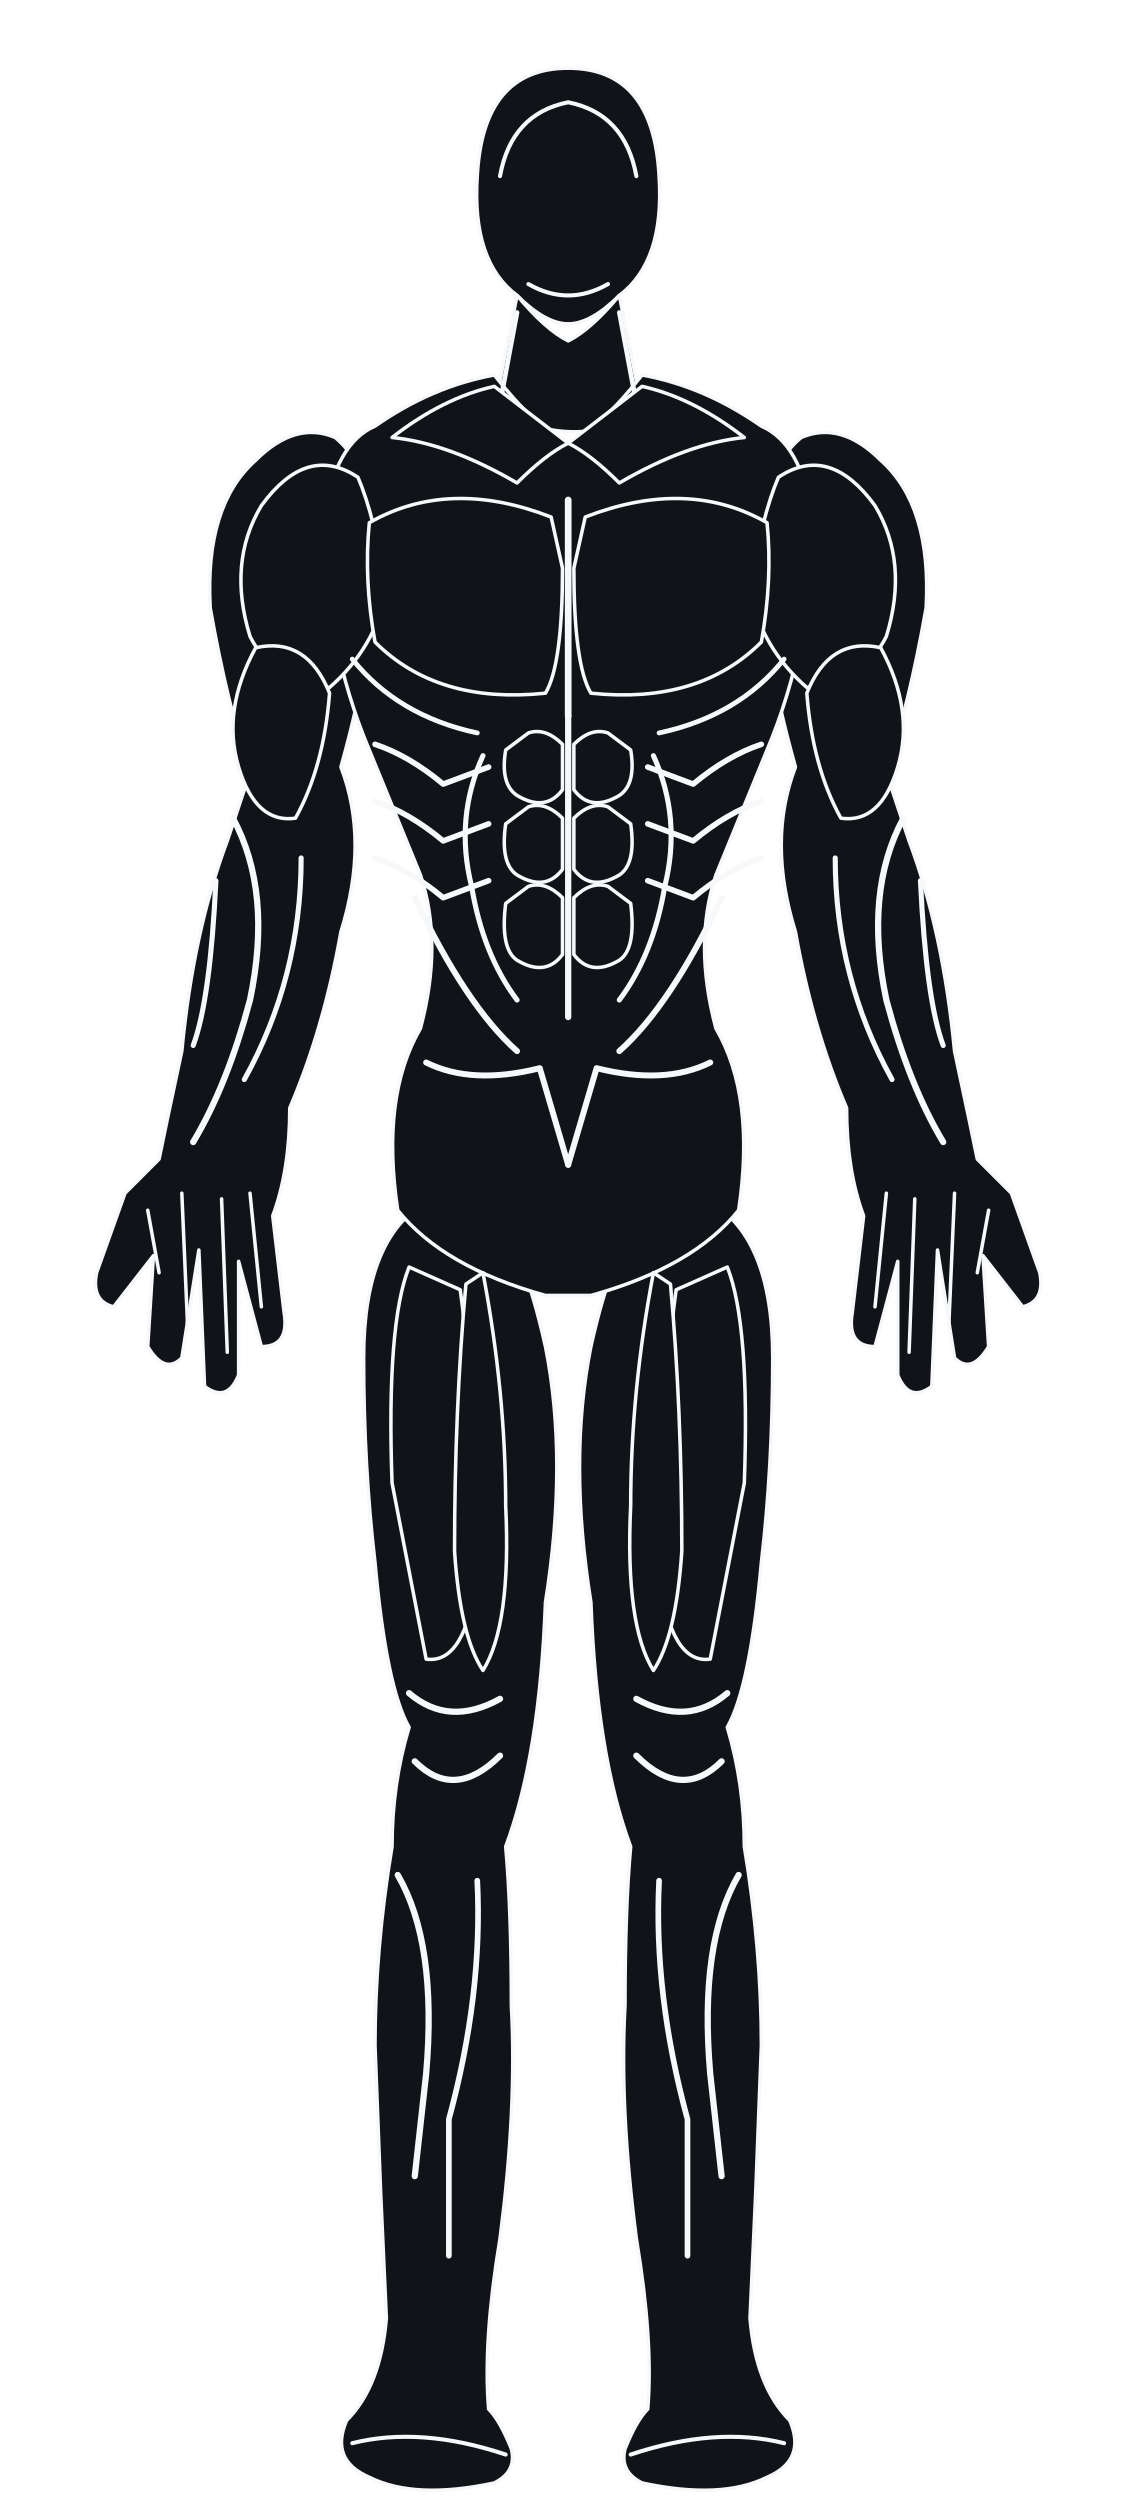
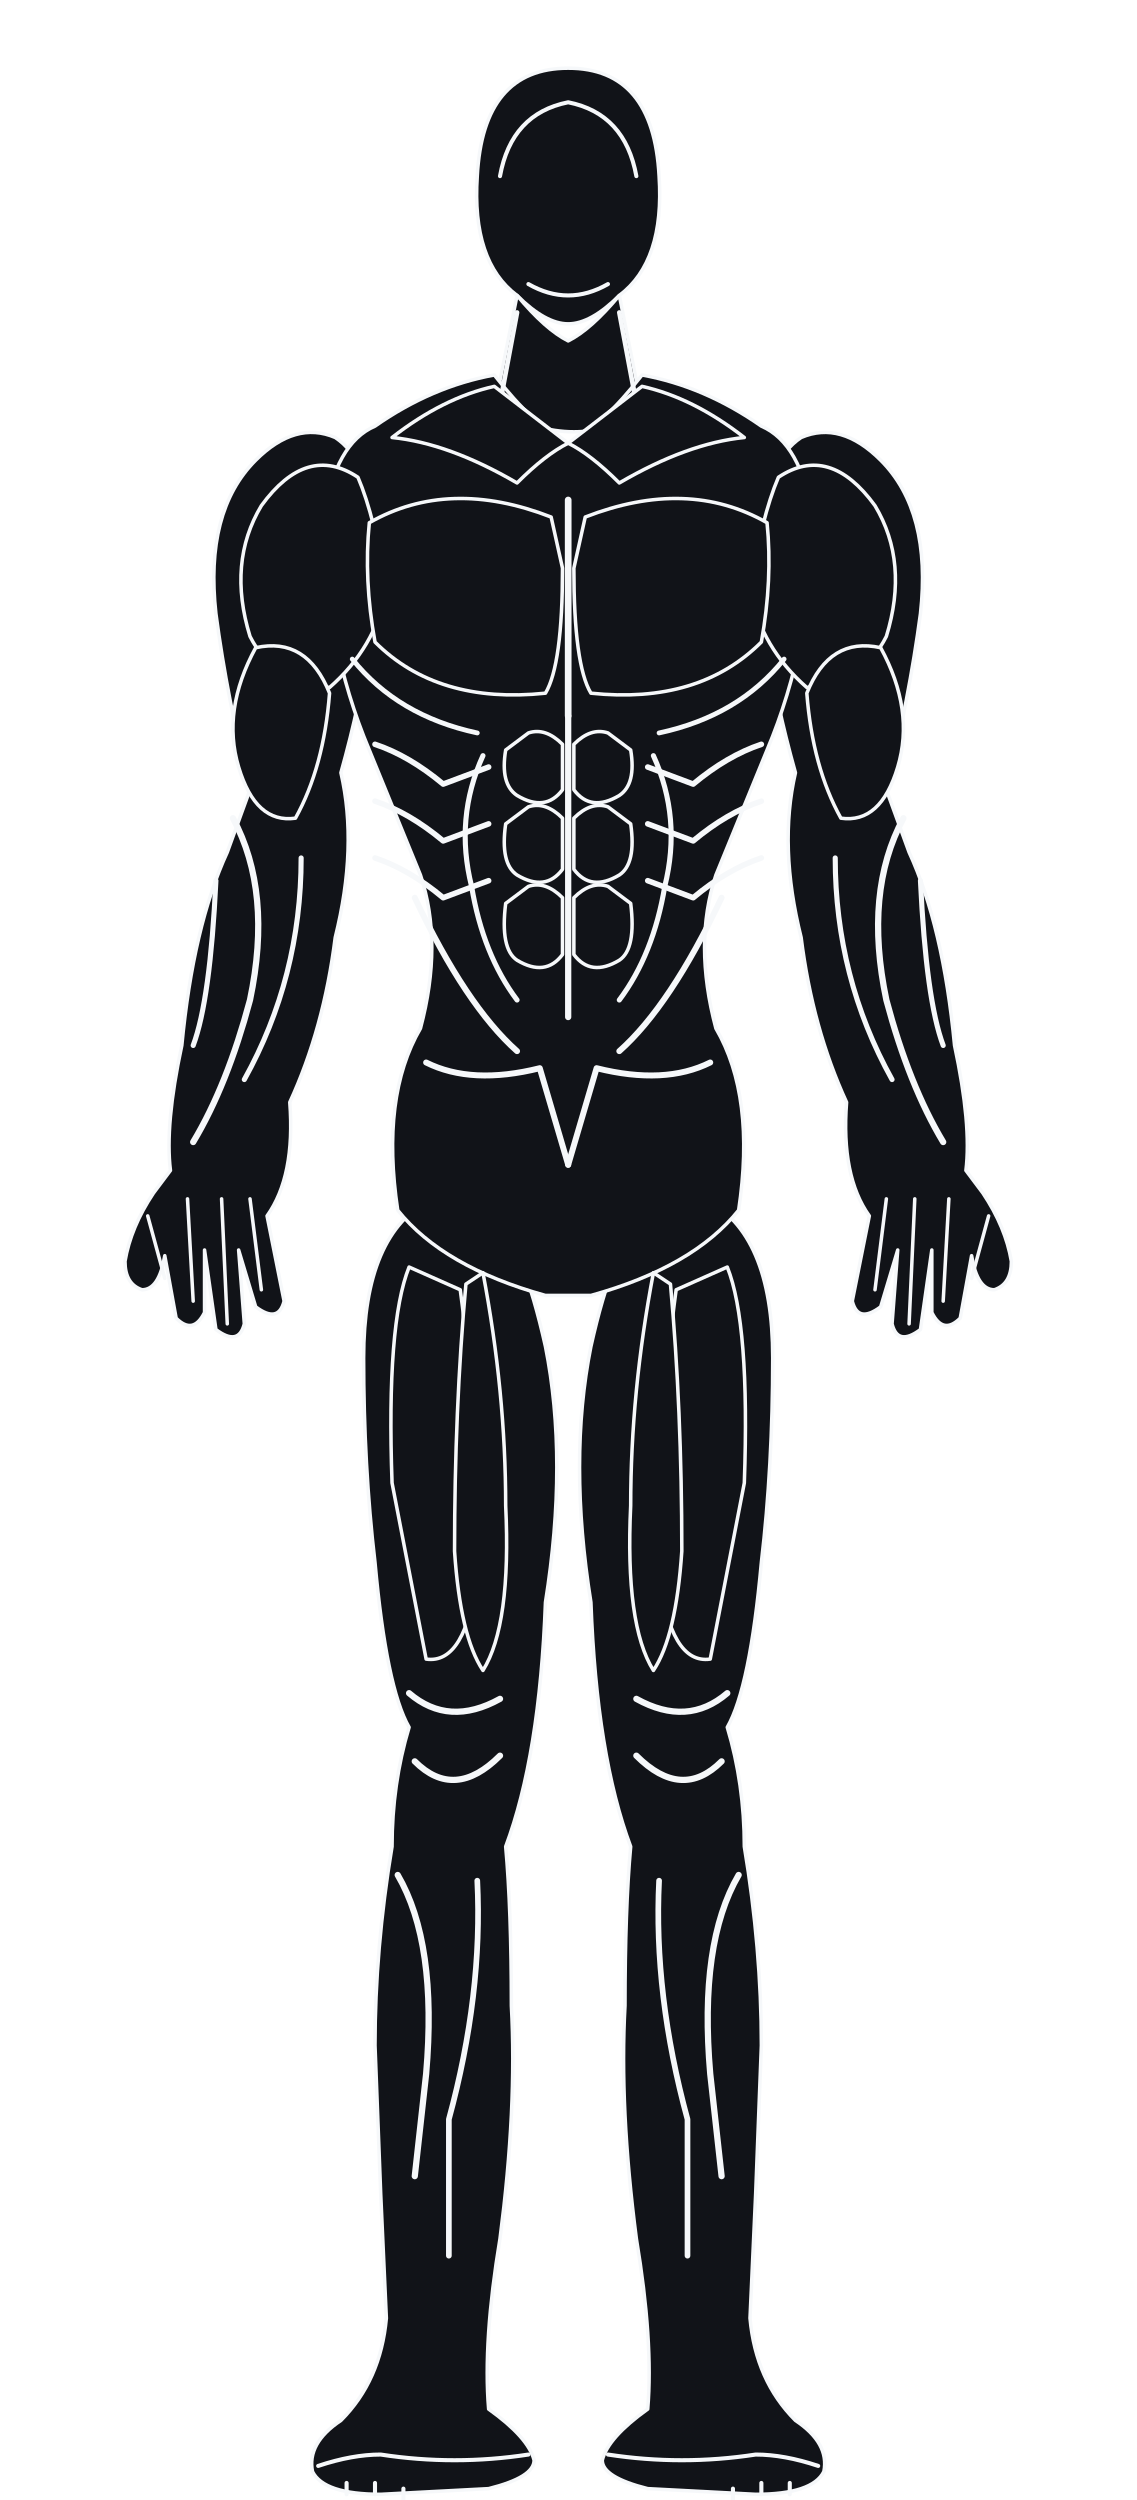
<svg xmlns="http://www.w3.org/2000/svg" viewBox="0 0 200 440" width="600" height="1320">
  <g stroke-linejoin="round" stroke-linecap="round">
    <path d="M 100 12 Q 115 12 116 31 Q 117 46 109 52 Q 104 57 100 57 Q 96 57 91 52 Q 83 46 84 31 Q 85 12 100 12 Z" fill="#111318" stroke="#F6F8FA" stroke-width="0.62" />
    <path d="M 91 52 Q 96 58 100 60 Q 104 58 109 52 L 113 72 Q 102 80 87 72 Z" fill="#111318" stroke="#F6F8FA" stroke-width="0.62" />
-     <path d="M 59 77 Q 52 74 45 81 Q 36 89 37 107 Q 40 124 44 136 L 40 148 Q 34 164 32 185 Q 29 199 28 204 L 22 210 L 17 224 Q 16 229 20 230 L 27 221 L 26 237 Q 29 242 32 239 L 35 220 L 36 244 Q 40 247 42 242 L 42 222 L 46 237 Q 51 237 50 231 L 48 214 Q 51 206 51 195 Q 57 181 60 164 Q 65 148 60 135 Q 67 110 66 93 Q 65 82 59 77 Z" fill="#111318" stroke="#F6F8FA" stroke-width="0.62" />
-     <path d="M 59 77 Q 52 74 45 81 Q 36 89 37 107 Q 40 124 44 136 L 40 148 Q 34 164 32 185 Q 29 199 28 204 L 22 210 L 17 224 Q 16 229 20 230 L 27 221 L 26 237 Q 29 242 32 239 L 35 220 L 36 244 Q 40 247 42 242 L 42 222 L 46 237 Q 51 237 50 231 L 48 214 Q 51 206 51 195 Q 57 181 60 164 Q 65 148 60 135 Q 67 110 66 93 Q 65 82 59 77 Z" fill="#111318" stroke="#F6F8FA" stroke-width="0.62" transform="translate(200,0) scale(-1,1)" />
-     <path d="M 76 211 Q 64 217 64 239 Q 64 258 66 275 Q 68 297 72 304 Q 69 314 69 325 Q 66 343 66 360 L 67 386 L 68 408 Q 67 420 61 426 Q 58 433 65 436 Q 73 440 87 437 Q 91 435 90 431 Q 88 426 86 424 Q 85 412 88 394 Q 91 371 90 353 Q 90 336 89 325 Q 95 309 96 282 Q 100 257 96 237 Q 92 219 87 215 Z" fill="#111318" stroke="#F6F8FA" stroke-width="0.62" />
-     <path d="M 76 211 Q 64 217 64 239 Q 64 258 66 275 Q 68 297 72 304 Q 69 314 69 325 Q 66 343 66 360 L 67 386 L 68 408 Q 67 420 61 426 Q 58 433 65 436 Q 73 440 87 437 Q 91 435 90 431 Q 88 426 86 424 Q 85 412 88 394 Q 91 371 90 353 Q 90 336 89 325 Q 95 309 96 282 Q 100 257 96 237 Q 92 219 87 215 Z" fill="#111318" stroke="#F6F8FA" stroke-width="0.62" transform="translate(200,0) scale(-1,1)" />
+     <path d="M 59 77 Q 52 74 45 81 Q 36 90 38 108 Q 40 123 44 139 L 40 150 Q 34 163 32 184 Q 29 198 30 206 L 27 210 Q 23 216 22 222 Q 22 226 25 227 Q 28 227 29 221 L 31 232 Q 34 235 36 231 L 36 220 L 38 234 Q 42 237 43 233 L 42 220 L 45 230 Q 49 233 50 229 L 47 214 Q 52 207 51 194 Q 57 181 59 165 Q 63 149 60 136 Q 67 111 66 93 Q 65 81 59 77 Z" fill="#111318" stroke="#F6F8FA" stroke-width="0.62" />
+     <path d="M 59 77 Q 52 74 45 81 Q 36 90 38 108 Q 40 123 44 139 L 40 150 Q 34 163 32 184 Q 29 198 30 206 L 27 210 Q 23 216 22 222 Q 22 226 25 227 Q 28 227 29 221 L 31 232 Q 34 235 36 231 L 36 220 L 38 234 Q 42 237 43 233 L 42 220 L 45 230 Q 49 233 50 229 L 47 214 Q 52 207 51 194 Q 57 181 59 165 Q 63 149 60 136 Q 67 111 66 93 Q 65 81 59 77 Z" fill="#111318" stroke="#F6F8FA" stroke-width="0.62" transform="translate(200,0) scale(-1,1)" />
+     <path d="M 76 211 Q 64 217 64 239 Q 64 258 66 275 Q 68 297 72 304 Q 69 314 69 325 Q 66 343 66 360 L 67 386 L 68 408 Q 67 419 60 426 Q 54 430 55 435 Q 57 439 67 439 L 86 438 Q 94 436 94 433 Q 93 429 86 424 Q 85 412 88 394 Q 91 371 90 353 Q 90 336 89 325 Q 95 309 96 282 Q 100 257 96 237 Q 92 219 87 215 Z" fill="#111318" stroke="#F6F8FA" stroke-width="0.62" />
+     <path d="M 76 211 Q 64 217 64 239 Q 64 258 66 275 Q 68 297 72 304 Q 69 314 69 325 Q 66 343 66 360 L 67 386 L 68 408 Q 67 419 60 426 Q 54 430 55 435 Q 57 439 67 439 L 86 438 Q 94 436 94 433 Q 93 429 86 424 Q 85 412 88 394 Q 91 371 90 353 Q 90 336 89 325 Q 95 309 96 282 Q 100 257 96 237 Q 92 219 87 215 Z" fill="#111318" stroke="#F6F8FA" stroke-width="0.62" transform="translate(200,0) scale(-1,1)" />
    <path d="M 87 66 Q 76 68 66 75 Q 59 78 57 91 Q 57 113 65 132 L 74 154 Q 78 166 74 181 Q 67 193 70 213 Q 78 223 96 228 L 104 228 Q 122 223 130 213 Q 133 193 126 181 Q 122 166 126 154 L 135 132 Q 143 113 143 91 Q 141 78 134 75 Q 124 68 113 66 Q 106 75 100 78 Q 94 75 87 66 Z" fill="#111318" stroke="#F6F8FA" stroke-width="0.62" />
    <path d="M 88 31 Q 90 20 100 18 Q 110 20 112 31 M 93 50 Q 100 54 107 50" fill="none" stroke="#F6F8FA" stroke-width="0.72" />
    <path d="M 91 55 L 88 71 M 109 55 L 112 71" fill="none" stroke="#F6F8FA" stroke-width="0.82" />
-     <path d="M 26 213 L 28 224 M 32 210 L 33 233 M 39 211 L 40 238 M 44 210 L 46 230" fill="none" stroke="#F6F8FA" stroke-width="0.62" />
-     <path d="M 26 213 L 28 224 M 32 210 L 33 233 M 39 211 L 40 238 M 44 210 L 46 230" fill="none" stroke="#F6F8FA" stroke-width="0.62" transform="translate(200,0) scale(-1,1)" />
-     <path d="M 62 430 Q 74 427 89 432" fill="none" stroke="#F6F8FA" stroke-width="0.72" />
-     <path d="M 62 430 Q 74 427 89 432" fill="none" stroke="#F6F8FA" stroke-width="0.72" transform="translate(200,0) scale(-1,1)" />
+     <path d="M 26 214 L 29 225 M 33 211 L 34 229 M 39 211 L 40 233 M 44 211 L 46 227" fill="none" stroke="#F6F8FA" stroke-width="0.62" />
+     <path d="M 26 214 L 29 225 M 33 211 L 34 229 M 39 211 L 40 233 M 44 211 L 46 227" fill="none" stroke="#F6F8FA" stroke-width="0.62" transform="translate(200,0) scale(-1,1)" />
+     <path d="M 56 434 Q 62 432 67 432 Q 80 434 93 432 M 61 437 L 61 439 M 66 437 L 66 439 M 71 438 L 71 440" fill="none" stroke="#F6F8FA" stroke-width="0.72" />
+     <path d="M 56 434 Q 62 432 67 432 Q 80 434 93 432 M 61 437 L 61 439 M 66 437 L 66 439 M 71 438 L 71 440" fill="none" stroke="#F6F8FA" stroke-width="0.72" transform="translate(200,0) scale(-1,1)" />
    <path d="M 87 68 Q 78 70 69 77 Q 79 78 91 85 Q 96 80 100 78 Z" fill="#111318" stroke="#F6F8FA" stroke-width="0.62" />
    <path d="M 87 68 Q 78 70 69 77 Q 79 78 91 85 Q 96 80 100 78 Z" fill="#111318" stroke="#F6F8FA" stroke-width="0.62" transform="translate(200,0) scale(-1,1)" />
    <path d="M 63 84 Q 54 78 46 89 Q 40 99 44 112 Q 48 120 58 121 Q 66 114 68 104 Q 66 91 63 84 Z" fill="#111318" stroke="#F6F8FA" stroke-width="0.62" />
    <path d="M 63 84 Q 54 78 46 89 Q 40 99 44 112 Q 48 120 58 121 Q 66 114 68 104 Q 66 91 63 84 Z" fill="#111318" stroke="#F6F8FA" stroke-width="0.62" transform="translate(200,0) scale(-1,1)" />
    <path d="M 97 91 Q 79 84 65 92 Q 64 102 66 113 Q 77 124 96 122 Q 99 117 99 100 Z" fill="#111318" stroke="#F6F8FA" stroke-width="0.62" />
    <path d="M 97 91 Q 79 84 65 92 Q 64 102 66 113 Q 77 124 96 122 Q 99 117 99 100 Z" fill="#111318" stroke="#F6F8FA" stroke-width="0.62" transform="translate(200,0) scale(-1,1)" />
    <path d="M 100 88 L 100 126" fill="none" stroke="#F6F8FA" stroke-width="1.18" />
    <path d="M 62 116 Q 70 126 84 129" fill="none" stroke="#F6F8FA" stroke-width="0.85" />
    <path d="M 62 116 Q 70 126 84 129" fill="none" stroke="#F6F8FA" stroke-width="0.85" transform="translate(200,0) scale(-1,1)" />
    <path d="M 66 131 Q 72 133 78 138 L 86 135" fill="none" stroke="#F6F8FA" stroke-width="0.98" />
    <path d="M 66 131 Q 72 133 78 138 L 86 135" fill="none" stroke="#F6F8FA" stroke-width="0.98" transform="translate(200,0) scale(-1,1)" />
    <path d="M 66 141 Q 72 143 78 148 L 86 145" fill="none" stroke="#F6F8FA" stroke-width="0.98" />
    <path d="M 66 141 Q 72 143 78 148 L 86 145" fill="none" stroke="#F6F8FA" stroke-width="0.98" transform="translate(200,0) scale(-1,1)" />
    <path d="M 66 151 Q 72 153 78 158 L 86 155" fill="none" stroke="#F6F8FA" stroke-width="0.98" />
    <path d="M 66 151 Q 72 153 78 158 L 86 155" fill="none" stroke="#F6F8FA" stroke-width="0.98" transform="translate(200,0) scale(-1,1)" />
    <path d="M 93 129 Q 96 128 99 131 L 99 139 Q 96 143 91 140 Q 88 138 89 132 Z" fill="#111318" stroke="#F6F8FA" stroke-width="0.62" />
    <path d="M 93 129 Q 96 128 99 131 L 99 139 Q 96 143 91 140 Q 88 138 89 132 Z" fill="#111318" stroke="#F6F8FA" stroke-width="0.62" transform="translate(200,0) scale(-1,1)" />
    <path d="M 93 142 Q 96 141 99 144 L 99 153 Q 96 157 91 154 Q 88 152 89 145 Z" fill="#111318" stroke="#F6F8FA" stroke-width="0.62" />
    <path d="M 93 142 Q 96 141 99 144 L 99 153 Q 96 157 91 154 Q 88 152 89 145 Z" fill="#111318" stroke="#F6F8FA" stroke-width="0.62" transform="translate(200,0) scale(-1,1)" />
    <path d="M 93 156 Q 96 155 99 158 L 99 168 Q 96 172 91 169 Q 88 167 89 159 Z" fill="#111318" stroke="#F6F8FA" stroke-width="0.62" />
    <path d="M 93 156 Q 96 155 99 158 L 99 168 Q 96 172 91 169 Q 88 167 89 159 Z" fill="#111318" stroke="#F6F8FA" stroke-width="0.62" transform="translate(200,0) scale(-1,1)" />
    <path d="M 100 126 L 100 179" fill="none" stroke="#F6F8FA" stroke-width="1.1" />
    <path d="M 85 133 Q 80 144 83 156 Q 85 168 91 176" fill="none" stroke="#F6F8FA" stroke-width="0.9" />
    <path d="M 85 133 Q 80 144 83 156 Q 85 168 91 176" fill="none" stroke="#F6F8FA" stroke-width="0.9" transform="translate(200,0) scale(-1,1)" />
    <path d="M 73 158 Q 82 177 91 185" fill="none" stroke="#F6F8FA" stroke-width="1.05" />
    <path d="M 73 158 Q 82 177 91 185" fill="none" stroke="#F6F8FA" stroke-width="1.05" transform="translate(200,0) scale(-1,1)" />
    <path d="M 75 187 Q 83 191 95 188 L 100 205" fill="none" stroke="#F6F8FA" stroke-width="1.05" />
    <path d="M 75 187 Q 83 191 95 188 L 100 205" fill="none" stroke="#F6F8FA" stroke-width="1.05" transform="translate(200,0) scale(-1,1)" />
    <path d="M 45 114 Q 54 112 58 122 Q 57 135 52 144 Q 45 145 42 135 Q 39 125 45 114 Z" fill="#111318" stroke="#F6F8FA" stroke-width="0.62" />
    <path d="M 45 114 Q 54 112 58 122 Q 57 135 52 144 Q 45 145 42 135 Q 39 125 45 114 Z" fill="#111318" stroke="#F6F8FA" stroke-width="0.62" transform="translate(200,0) scale(-1,1)" />
    <path d="M 41 144 Q 48 157 44 176 Q 40 191 34 201" fill="none" stroke="#F6F8FA" stroke-width="1.1" />
    <path d="M 41 144 Q 48 157 44 176 Q 40 191 34 201" fill="none" stroke="#F6F8FA" stroke-width="1.1" transform="translate(200,0) scale(-1,1)" />
    <path d="M 53 151 Q 53 172 43 190 M 38 155 Q 37 176 34 184" fill="none" stroke="#F6F8FA" stroke-width="0.9" />
    <path d="M 53 151 Q 53 172 43 190 M 38 155 Q 37 176 34 184" fill="none" stroke="#F6F8FA" stroke-width="0.9" transform="translate(200,0) scale(-1,1)" />
    <path d="M 72 223 Q 68 233 69 261 L 75 292 Q 82 293 84 277 Q 84 249 81 227 Z" fill="#111318" stroke="#F6F8FA" stroke-width="0.62" />
    <path d="M 72 223 Q 68 233 69 261 L 75 292 Q 82 293 84 277 Q 84 249 81 227 Z" fill="#111318" stroke="#F6F8FA" stroke-width="0.62" transform="translate(200,0) scale(-1,1)" />
    <path d="M 85 224 Q 89 245 89 265 Q 90 286 85 294 Q 81 288 80 273 Q 80 248 82 226 Z" fill="#111318" stroke="#F6F8FA" stroke-width="0.62" />
    <path d="M 85 224 Q 89 245 89 265 Q 90 286 85 294 Q 81 288 80 273 Q 80 248 82 226 Z" fill="#111318" stroke="#F6F8FA" stroke-width="0.62" transform="translate(200,0) scale(-1,1)" />
    <path d="M 72 298 Q 79 304 88 299 M 73 310 Q 80 317 88 309" fill="none" stroke="#F6F8FA" stroke-width="1.1" />
    <path d="M 72 298 Q 79 304 88 299 M 73 310 Q 80 317 88 309" fill="none" stroke="#F6F8FA" stroke-width="1.1" transform="translate(200,0) scale(-1,1)" />
    <path d="M 70 330 Q 77 342 75 365 L 73 383" fill="none" stroke="#F6F8FA" stroke-width="1.1" />
    <path d="M 70 330 Q 77 342 75 365 L 73 383" fill="none" stroke="#F6F8FA" stroke-width="1.1" transform="translate(200,0) scale(-1,1)" />
    <path d="M 84 331 Q 85 351 79 373 L 79 397" fill="none" stroke="#F6F8FA" stroke-width="1" />
    <path d="M 84 331 Q 85 351 79 373 L 79 397" fill="none" stroke="#F6F8FA" stroke-width="1" transform="translate(200,0) scale(-1,1)" />
  </g>
</svg>
